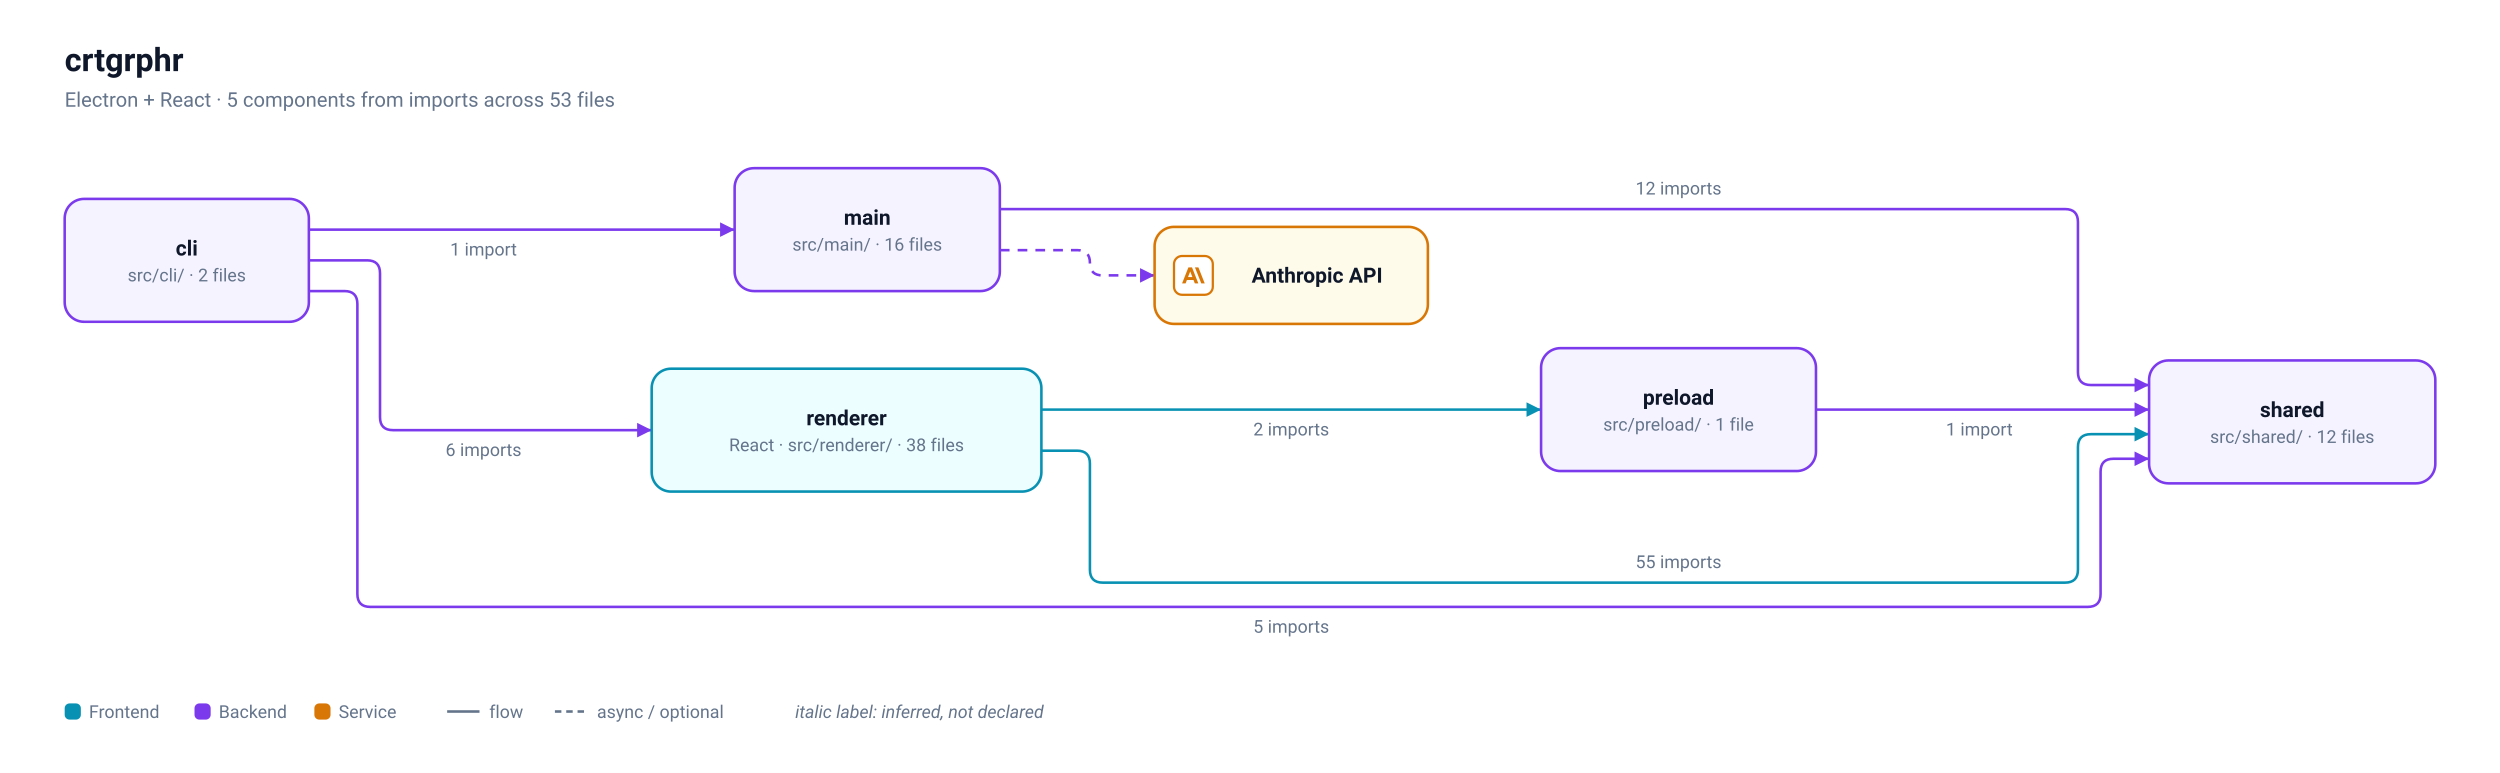
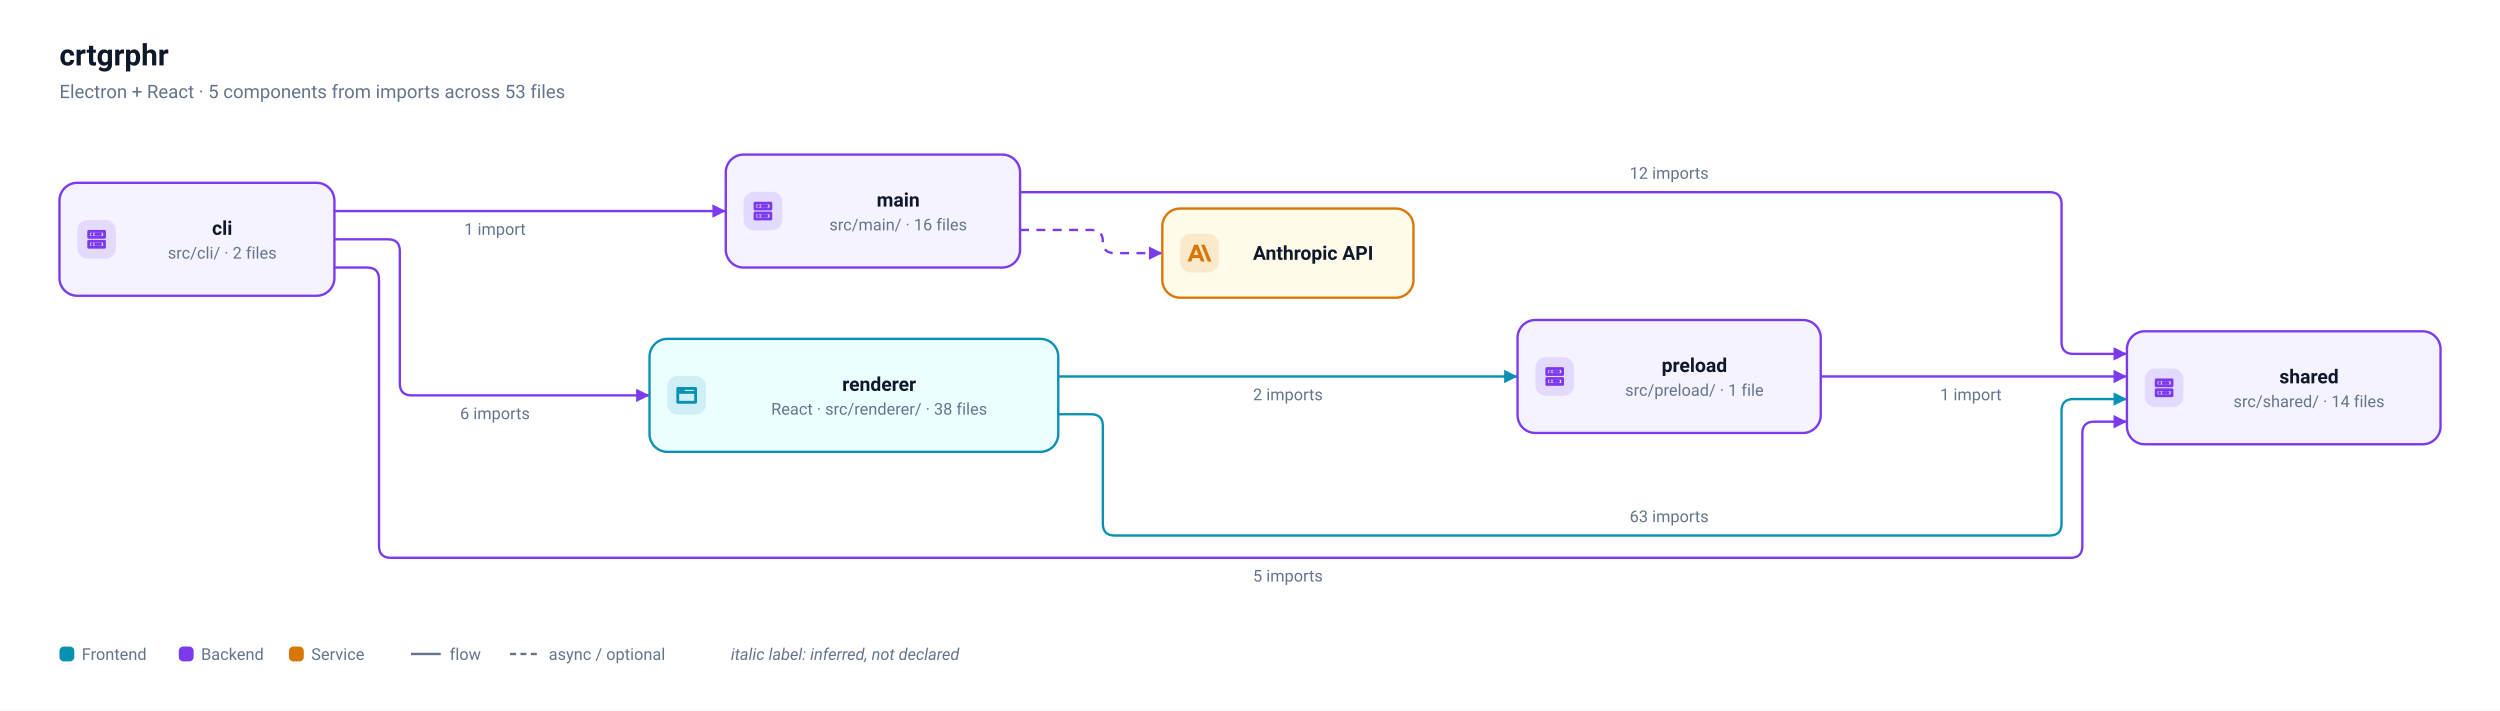
- <svg xmlns="http://www.w3.org/2000/svg" width="1546" height="478" viewBox="0 0 1546 478">
+ <svg xmlns="http://www.w3.org/2000/svg" width="1682" height="478" viewBox="0 0 1682 478">
  <defs>
    <marker id="arrow-0" viewBox="0 0 10 10" refX="10" refY="5" markerWidth="9" markerHeight="9" markerUnits="userSpaceOnUse" orient="auto">
      <path d="M0,0 L10,5 L0,10 z" fill="#7c3aed" />
    </marker>
    <marker id="arrow-1" viewBox="0 0 10 10" refX="10" refY="5" markerWidth="9" markerHeight="9" markerUnits="userSpaceOnUse" orient="auto">
      <path d="M0,0 L10,5 L0,10 z" fill="#0891b2" />
    </marker>
  </defs>
-   <rect width="1546" height="478" fill="#ffffff" />
+   <rect width="1682" height="478" fill="#ffffff" />
  <text x="40" y="44" fill="#0f172a" font-size="20" font-weight="700" font-family="ui-sans-serif, system-ui, -apple-system, Segoe UI, Roboto, sans-serif">crtgrphr</text>
  <text x="40" y="66" fill="#64748b" font-size="12.5" font-family="ui-sans-serif, system-ui, -apple-system, Segoe UI, Roboto, sans-serif">Electron + React · 5 components from imports across 53 files</text>
  <g data-edge="dir-src-cli-&gt;dir-src-main">
-     <path d="M191,142 L454.3,142" fill="none" stroke="#7c3aed" stroke-width="1.6" stroke-linejoin="round" marker-end="url(#arrow-0)" />
-     <rect x="269.4" y="145.5" width="59.3" height="17" rx="4" fill="#ffffff" fill-opacity="0.9" />
-     <text x="299" y="158" fill="#64748b" font-size="11" text-anchor="middle" font-family="ui-sans-serif, system-ui, -apple-system, Segoe UI, Roboto, sans-serif">1 import</text>
+     <path d="M225,142 L488.3,142" fill="none" stroke="#7c3aed" stroke-width="1.6" stroke-linejoin="round" marker-end="url(#arrow-0)" />
+     <rect x="303.4" y="145.5" width="59.3" height="17" rx="4" fill="#ffffff" fill-opacity="0.9" />
+     <text x="333" y="158" fill="#64748b" font-size="11" text-anchor="middle" font-family="ui-sans-serif, system-ui, -apple-system, Segoe UI, Roboto, sans-serif">1 import</text>
  </g>
  <g data-edge="dir-src-cli-&gt;dir-src-renderer">
-     <path d="M191,161 L227,161 Q235,161 235,169 L235,258 Q235,266 243,266 L403,266" fill="none" stroke="#7c3aed" stroke-width="1.6" stroke-linejoin="round" marker-end="url(#arrow-0)" />
-     <rect x="266.3" y="269.5" width="65.4" height="17" rx="4" fill="#ffffff" fill-opacity="0.9" />
-     <text x="299" y="282" fill="#64748b" font-size="11" text-anchor="middle" font-family="ui-sans-serif, system-ui, -apple-system, Segoe UI, Roboto, sans-serif">6 imports</text>
+     <path d="M225,161 L261,161 Q269,161 269,169 L269,258 Q269,266 277,266 L437,266" fill="none" stroke="#7c3aed" stroke-width="1.6" stroke-linejoin="round" marker-end="url(#arrow-0)" />
+     <rect x="300.3" y="269.5" width="65.4" height="17" rx="4" fill="#ffffff" fill-opacity="0.9" />
+     <text x="333" y="282" fill="#64748b" font-size="11" text-anchor="middle" font-family="ui-sans-serif, system-ui, -apple-system, Segoe UI, Roboto, sans-serif">6 imports</text>
  </g>
  <g data-edge="dir-src-cli-&gt;dir-src-shared">
-     <path d="M191,180 L213,180 Q221,180 221,188 L221,367.3 Q221,375.3 229,375.3 L1291,375.3 Q1299,375.3 1299,367.3 L1299,291.7 Q1299,283.7 1307,283.7 L1329,283.7" fill="none" stroke="#7c3aed" stroke-width="1.6" stroke-linejoin="round" marker-end="url(#arrow-0)" />
-     <rect x="765.8" y="378.8" width="65.4" height="17" rx="4" fill="#ffffff" fill-opacity="0.9" />
-     <text x="798.5" y="391.3" fill="#64748b" font-size="11" text-anchor="middle" font-family="ui-sans-serif, system-ui, -apple-system, Segoe UI, Roboto, sans-serif">5 imports</text>
+     <path d="M225,180 L247,180 Q255,180 255,188 L255,367.3 Q255,375.3 263,375.3 L1393,375.3 Q1401,375.3 1401,367.3 L1401,291.7 Q1401,283.7 1409,283.7 L1431,283.7" fill="none" stroke="#7c3aed" stroke-width="1.6" stroke-linejoin="round" marker-end="url(#arrow-0)" />
+     <rect x="833.8" y="378.8" width="65.4" height="17" rx="4" fill="#ffffff" fill-opacity="0.9" />
+     <text x="866.5" y="391.3" fill="#64748b" font-size="11" text-anchor="middle" font-family="ui-sans-serif, system-ui, -apple-system, Segoe UI, Roboto, sans-serif">5 imports</text>
  </g>
  <g data-edge="dir-src-main-&gt;dir-src-shared">
-     <path d="M618.3,129.3 L1277,129.3 Q1285,129.3 1285,137.3 L1285,230.1 Q1285,238.1 1293,238.1 L1329,238.1" fill="none" stroke="#7c3aed" stroke-width="1.6" stroke-linejoin="round" marker-end="url(#arrow-0)" />
-     <rect x="1002.2" y="107.8" width="71.6" height="17" rx="4" fill="#ffffff" fill-opacity="0.9" />
-     <text x="1038" y="120.3" fill="#64748b" font-size="11" text-anchor="middle" font-family="ui-sans-serif, system-ui, -apple-system, Segoe UI, Roboto, sans-serif">12 imports</text>
+     <path d="M686.3,129.3 L1379,129.3 Q1387,129.3 1387,137.3 L1387,230.1 Q1387,238.1 1395,238.1 L1431,238.1" fill="none" stroke="#7c3aed" stroke-width="1.6" stroke-linejoin="round" marker-end="url(#arrow-0)" />
+     <rect x="1087.2" y="107.8" width="71.6" height="17" rx="4" fill="#ffffff" fill-opacity="0.9" />
+     <text x="1123" y="120.3" fill="#64748b" font-size="11" text-anchor="middle" font-family="ui-sans-serif, system-ui, -apple-system, Segoe UI, Roboto, sans-serif">12 imports</text>
  </g>
  <g data-edge="dir-src-preload-&gt;dir-src-shared">
-     <path d="M1123,253.3 L1329,253.3" fill="none" stroke="#7c3aed" stroke-width="1.6" stroke-linejoin="round" marker-end="url(#arrow-0)" />
-     <rect x="1194.4" y="256.8" width="59.3" height="17" rx="4" fill="#ffffff" fill-opacity="0.9" />
-     <text x="1224" y="269.3" fill="#64748b" font-size="11" text-anchor="middle" font-family="ui-sans-serif, system-ui, -apple-system, Segoe UI, Roboto, sans-serif">1 import</text>
+     <path d="M1225,253.3 L1431,253.3" fill="none" stroke="#7c3aed" stroke-width="1.6" stroke-linejoin="round" marker-end="url(#arrow-0)" />
+     <rect x="1296.4" y="256.8" width="59.3" height="17" rx="4" fill="#ffffff" fill-opacity="0.9" />
+     <text x="1326" y="269.3" fill="#64748b" font-size="11" text-anchor="middle" font-family="ui-sans-serif, system-ui, -apple-system, Segoe UI, Roboto, sans-serif">1 import</text>
  </g>
  <g data-edge="dir-src-renderer-&gt;dir-src-preload">
-     <path d="M644,253.3 L953,253.3" fill="none" stroke="#0891b2" stroke-width="1.6" stroke-linejoin="round" marker-end="url(#arrow-1)" />
-     <rect x="765.8" y="256.8" width="65.4" height="17" rx="4" fill="#ffffff" fill-opacity="0.9" />
-     <text x="798.5" y="269.3" fill="#64748b" font-size="11" text-anchor="middle" font-family="ui-sans-serif, system-ui, -apple-system, Segoe UI, Roboto, sans-serif">2 imports</text>
+     <path d="M712,253.3 L1021,253.3" fill="none" stroke="#0891b2" stroke-width="1.6" stroke-linejoin="round" marker-end="url(#arrow-1)" />
+     <rect x="833.8" y="256.8" width="65.4" height="17" rx="4" fill="#ffffff" fill-opacity="0.9" />
+     <text x="866.5" y="269.3" fill="#64748b" font-size="11" text-anchor="middle" font-family="ui-sans-serif, system-ui, -apple-system, Segoe UI, Roboto, sans-serif">2 imports</text>
  </g>
  <g data-edge="dir-src-renderer-&gt;dir-src-shared">
-     <path d="M644,278.7 L666,278.7 Q674,278.7 674,286.7 L674,352.3 Q674,360.3 682,360.3 L1277,360.3 Q1285,360.3 1285,352.3 L1285,276.5 Q1285,268.5 1293,268.5 L1329,268.5" fill="none" stroke="#0891b2" stroke-width="1.6" stroke-linejoin="round" marker-end="url(#arrow-1)" />
-     <rect x="1002.2" y="338.8" width="71.6" height="17" rx="4" fill="#ffffff" fill-opacity="0.9" />
-     <text x="1038" y="351.3" fill="#64748b" font-size="11" text-anchor="middle" font-family="ui-sans-serif, system-ui, -apple-system, Segoe UI, Roboto, sans-serif">55 imports</text>
+     <path d="M712,278.7 L734,278.7 Q742,278.7 742,286.7 L742,352.3 Q742,360.3 750,360.3 L1379,360.3 Q1387,360.3 1387,352.3 L1387,276.5 Q1387,268.5 1395,268.5 L1431,268.5" fill="none" stroke="#0891b2" stroke-width="1.6" stroke-linejoin="round" marker-end="url(#arrow-1)" />
+     <rect x="1087.2" y="338.8" width="71.6" height="17" rx="4" fill="#ffffff" fill-opacity="0.9" />
+     <text x="1123" y="351.3" fill="#64748b" font-size="11" text-anchor="middle" font-family="ui-sans-serif, system-ui, -apple-system, Segoe UI, Roboto, sans-serif">63 imports</text>
  </g>
  <g data-edge="dir-src-main-&gt;anthropic-api">
-     <path d="M618.3,154.7 L666.2,154.7 Q674,154.7 674,162.5 L674,162.5 Q674,170.3 681.8,170.3 L714,170.3" fill="none" stroke="#7c3aed" stroke-width="1.6" stroke-dasharray="6 5" stroke-linejoin="round" marker-end="url(#arrow-0)" />
+     <path d="M686.3,154.7 L734.2,154.7 Q742,154.7 742,162.5 L742,162.5 Q742,170.3 749.8,170.3 L782,170.3" fill="none" stroke="#7c3aed" stroke-width="1.6" stroke-dasharray="6 5" stroke-linejoin="round" marker-end="url(#arrow-0)" />
  </g>
-   <g data-node="dir-src-cli" data-shape="rounded" data-box="40,123,151,76" transform="translate(40,123)">
-     <path d="M12,0 H139 A12,12 0 0 1 151,12 V64 A12,12 0 0 1 139,76 H12 A12,12 0 0 1 0,64 V12 A12,12 0 0 1 12,0 Z" fill="#f5f3ff" stroke="#7c3aed" stroke-width="1.6" />
-     <text x="75.5" y="35" fill="#0f172a" font-size="13" font-weight="600" text-anchor="middle" font-family="ui-sans-serif, system-ui, -apple-system, Segoe UI, Roboto, sans-serif">cli</text>
-     <text x="75.5" y="51" fill="#64748b" font-size="11" text-anchor="middle" font-family="ui-sans-serif, system-ui, -apple-system, Segoe UI, Roboto, sans-serif">src/cli/ · 2 files</text>
+   <g data-node="dir-src-cli" data-shape="rounded" data-box="40,123,185,76" transform="translate(40,123)">
+     <path d="M12,0 H173 A12,12 0 0 1 185,12 V64 A12,12 0 0 1 173,76 H12 A12,12 0 0 1 0,64 V12 A12,12 0 0 1 12,0 Z" fill="#f5f3ff" stroke="#7c3aed" stroke-width="1.6" />
+     <rect x="12" y="25" width="26" height="26" rx="7" fill="#7c3aed" fill-opacity="0.14" />
+     <path data-role-icon="backend" d="M4 4h16v6H4Z M4 14h16v6H4Z M7.5 7h0 M7.5 17h0 M11 7h5 M11 17h5" fill="none" stroke="#7c3aed" stroke-width="2.85" stroke-linecap="round" stroke-linejoin="round" transform="translate(17,30) scale(0.6667)" />
+     <text x="109.5" y="35" fill="#0f172a" font-size="13" font-weight="600" text-anchor="middle" font-family="ui-sans-serif, system-ui, -apple-system, Segoe UI, Roboto, sans-serif">cli</text>
+     <text x="109.5" y="51" fill="#64748b" font-size="11" text-anchor="middle" font-family="ui-sans-serif, system-ui, -apple-system, Segoe UI, Roboto, sans-serif">src/cli/ · 2 files</text>
  </g>
-   <g data-node="dir-src-main" data-shape="rounded" data-box="454.3,104,164,76" transform="translate(454.3,104)">
-     <path d="M12,0 H152 A12,12 0 0 1 164,12 V64 A12,12 0 0 1 152,76 H12 A12,12 0 0 1 0,64 V12 A12,12 0 0 1 12,0 Z" fill="#f5f3ff" stroke="#7c3aed" stroke-width="1.6" />
-     <text x="82" y="35" fill="#0f172a" font-size="13" font-weight="600" text-anchor="middle" font-family="ui-sans-serif, system-ui, -apple-system, Segoe UI, Roboto, sans-serif">main</text>
-     <text x="82" y="51" fill="#64748b" font-size="11" text-anchor="middle" font-family="ui-sans-serif, system-ui, -apple-system, Segoe UI, Roboto, sans-serif">src/main/ · 16 files</text>
+   <g data-node="dir-src-main" data-shape="rounded" data-box="488.3,104,198,76" transform="translate(488.3,104)">
+     <path d="M12,0 H186 A12,12 0 0 1 198,12 V64 A12,12 0 0 1 186,76 H12 A12,12 0 0 1 0,64 V12 A12,12 0 0 1 12,0 Z" fill="#f5f3ff" stroke="#7c3aed" stroke-width="1.6" />
+     <rect x="12" y="25" width="26" height="26" rx="7" fill="#7c3aed" fill-opacity="0.14" />
+     <path data-role-icon="backend" d="M4 4h16v6H4Z M4 14h16v6H4Z M7.5 7h0 M7.5 17h0 M11 7h5 M11 17h5" fill="none" stroke="#7c3aed" stroke-width="2.85" stroke-linecap="round" stroke-linejoin="round" transform="translate(17,30) scale(0.6667)" />
+     <text x="116" y="35" fill="#0f172a" font-size="13" font-weight="600" text-anchor="middle" font-family="ui-sans-serif, system-ui, -apple-system, Segoe UI, Roboto, sans-serif">main</text>
+     <text x="116" y="51" fill="#64748b" font-size="11" text-anchor="middle" font-family="ui-sans-serif, system-ui, -apple-system, Segoe UI, Roboto, sans-serif">src/main/ · 16 files</text>
  </g>
-   <g data-node="dir-src-preload" data-shape="rounded" data-box="953,215.3,170,76" transform="translate(953,215.3)">
-     <path d="M12,0 H158 A12,12 0 0 1 170,12 V64 A12,12 0 0 1 158,76 H12 A12,12 0 0 1 0,64 V12 A12,12 0 0 1 12,0 Z" fill="#f5f3ff" stroke="#7c3aed" stroke-width="1.6" />
-     <text x="85" y="35" fill="#0f172a" font-size="13" font-weight="600" text-anchor="middle" font-family="ui-sans-serif, system-ui, -apple-system, Segoe UI, Roboto, sans-serif">preload</text>
-     <text x="85" y="51" fill="#64748b" font-size="11" text-anchor="middle" font-family="ui-sans-serif, system-ui, -apple-system, Segoe UI, Roboto, sans-serif">src/preload/ · 1 file</text>
+   <g data-node="dir-src-preload" data-shape="rounded" data-box="1021,215.3,204,76" transform="translate(1021,215.3)">
+     <path d="M12,0 H192 A12,12 0 0 1 204,12 V64 A12,12 0 0 1 192,76 H12 A12,12 0 0 1 0,64 V12 A12,12 0 0 1 12,0 Z" fill="#f5f3ff" stroke="#7c3aed" stroke-width="1.6" />
+     <rect x="12" y="25" width="26" height="26" rx="7" fill="#7c3aed" fill-opacity="0.14" />
+     <path data-role-icon="backend" d="M4 4h16v6H4Z M4 14h16v6H4Z M7.5 7h0 M7.5 17h0 M11 7h5 M11 17h5" fill="none" stroke="#7c3aed" stroke-width="2.85" stroke-linecap="round" stroke-linejoin="round" transform="translate(17,30) scale(0.6667)" />
+     <text x="119" y="35" fill="#0f172a" font-size="13" font-weight="600" text-anchor="middle" font-family="ui-sans-serif, system-ui, -apple-system, Segoe UI, Roboto, sans-serif">preload</text>
+     <text x="119" y="51" fill="#64748b" font-size="11" text-anchor="middle" font-family="ui-sans-serif, system-ui, -apple-system, Segoe UI, Roboto, sans-serif">src/preload/ · 1 file</text>
  </g>
-   <g data-node="dir-src-renderer" data-shape="rounded" data-box="403,228,241,76" transform="translate(403,228)">
-     <path d="M12,0 H229 A12,12 0 0 1 241,12 V64 A12,12 0 0 1 229,76 H12 A12,12 0 0 1 0,64 V12 A12,12 0 0 1 12,0 Z" fill="#ecfeff" stroke="#0891b2" stroke-width="1.6" />
-     <text x="120.5" y="35" fill="#0f172a" font-size="13" font-weight="600" text-anchor="middle" font-family="ui-sans-serif, system-ui, -apple-system, Segoe UI, Roboto, sans-serif">renderer</text>
-     <text x="120.5" y="51" fill="#64748b" font-size="11" text-anchor="middle" font-family="ui-sans-serif, system-ui, -apple-system, Segoe UI, Roboto, sans-serif">React · src/renderer/ · 38 files</text>
+   <g data-node="dir-src-renderer" data-shape="rounded" data-box="437,228,275,76" transform="translate(437,228)">
+     <path d="M12,0 H263 A12,12 0 0 1 275,12 V64 A12,12 0 0 1 263,76 H12 A12,12 0 0 1 0,64 V12 A12,12 0 0 1 12,0 Z" fill="#ecfeff" stroke="#0891b2" stroke-width="1.6" />
+     <rect x="12" y="25" width="26" height="26" rx="7" fill="#0891b2" fill-opacity="0.14" />
+     <path data-role-icon="frontend" d="M3 5h18v14H3Z M3 9h18 M6 7h0 M8.5 7h0" fill="none" stroke="#0891b2" stroke-width="2.85" stroke-linecap="round" stroke-linejoin="round" transform="translate(17,30) scale(0.6667)" />
+     <text x="154.5" y="35" fill="#0f172a" font-size="13" font-weight="600" text-anchor="middle" font-family="ui-sans-serif, system-ui, -apple-system, Segoe UI, Roboto, sans-serif">renderer</text>
+     <text x="154.5" y="51" fill="#64748b" font-size="11" text-anchor="middle" font-family="ui-sans-serif, system-ui, -apple-system, Segoe UI, Roboto, sans-serif">React · src/renderer/ · 38 files</text>
  </g>
-   <g data-node="dir-src-shared" data-shape="rounded" data-box="1329,222.9,177,76" transform="translate(1329,222.9)">
-     <path d="M12,0 H165 A12,12 0 0 1 177,12 V64 A12,12 0 0 1 165,76 H12 A12,12 0 0 1 0,64 V12 A12,12 0 0 1 12,0 Z" fill="#f5f3ff" stroke="#7c3aed" stroke-width="1.6" />
-     <text x="88.5" y="35" fill="#0f172a" font-size="13" font-weight="600" text-anchor="middle" font-family="ui-sans-serif, system-ui, -apple-system, Segoe UI, Roboto, sans-serif">shared</text>
-     <text x="88.5" y="51" fill="#64748b" font-size="11" text-anchor="middle" font-family="ui-sans-serif, system-ui, -apple-system, Segoe UI, Roboto, sans-serif">src/shared/ · 12 files</text>
+   <g data-node="dir-src-shared" data-shape="rounded" data-box="1431,222.9,211,76" transform="translate(1431,222.9)">
+     <path d="M12,0 H199 A12,12 0 0 1 211,12 V64 A12,12 0 0 1 199,76 H12 A12,12 0 0 1 0,64 V12 A12,12 0 0 1 12,0 Z" fill="#f5f3ff" stroke="#7c3aed" stroke-width="1.6" />
+     <rect x="12" y="25" width="26" height="26" rx="7" fill="#7c3aed" fill-opacity="0.14" />
+     <path data-role-icon="backend" d="M4 4h16v6H4Z M4 14h16v6H4Z M7.5 7h0 M7.5 17h0 M11 7h5 M11 17h5" fill="none" stroke="#7c3aed" stroke-width="2.85" stroke-linecap="round" stroke-linejoin="round" transform="translate(17,30) scale(0.6667)" />
+     <text x="122.5" y="35" fill="#0f172a" font-size="13" font-weight="600" text-anchor="middle" font-family="ui-sans-serif, system-ui, -apple-system, Segoe UI, Roboto, sans-serif">shared</text>
+     <text x="122.5" y="51" fill="#64748b" font-size="11" text-anchor="middle" font-family="ui-sans-serif, system-ui, -apple-system, Segoe UI, Roboto, sans-serif">src/shared/ · 14 files</text>
  </g>
-   <g data-node="anthropic-api" data-shape="rounded" data-box="714,140.3,169,60" transform="translate(714,140.3)">
+   <g data-node="anthropic-api" data-shape="rounded" data-box="782,140.3,169,60" transform="translate(782,140.3)">
    <path d="M12,0 H157 A12,12 0 0 1 169,12 V48 A12,12 0 0 1 157,60 H12 A12,12 0 0 1 0,48 V12 A12,12 0 0 1 12,0 Z" fill="#fffbeb" stroke="#d97706" stroke-width="1.6" />
-     <rect x="12" y="18" width="24" height="24" rx="5" fill="#ffffff" stroke="#d97706" stroke-width="1.4" />
-     <path data-brand="anthropic" d="M17.304 3.541h-3.672l6.696 16.918H24Zm-10.608 0L0 20.459h3.744l1.369-3.553h7.005l1.369 3.553h3.744L10.536 3.541Zm-.371 10.223 2.291-5.946 2.291 5.946Z" fill="#d97706" transform="translate(17,23) scale(0.5833)" />
-     <text x="100.5" y="34.5" fill="#0f172a" font-size="13" font-weight="600" text-anchor="middle" font-family="ui-sans-serif, system-ui, -apple-system, Segoe UI, Roboto, sans-serif">Anthropic API</text>
+     <rect x="12" y="17" width="26" height="26" rx="7" fill="#d97706" fill-opacity="0.14" />
+     <path data-brand="anthropic" d="M17.304 3.541h-3.672l6.696 16.918H24Zm-10.608 0L0 20.459h3.744l1.369-3.553h7.005l1.369 3.553h3.744L10.536 3.541Zm-.371 10.223 2.291-5.946 2.291 5.946Z" fill="#d97706" transform="translate(17,22) scale(0.6667)" />
+     <text x="101.5" y="34.5" fill="#0f172a" font-size="13" font-weight="600" text-anchor="middle" font-family="ui-sans-serif, system-ui, -apple-system, Segoe UI, Roboto, sans-serif">Anthropic API</text>
  </g>
  <g data-legend="">
    <rect x="40" y="435" width="10" height="10" rx="3" fill="#0891b2" />
    <text x="55" y="444" fill="#64748b" font-size="11" font-family="ui-sans-serif, system-ui, -apple-system, Segoe UI, Roboto, sans-serif">Frontend</text>
    <rect x="120.28" y="435" width="10" height="10" rx="3" fill="#7c3aed" />
    <text x="135.28" y="444" fill="#64748b" font-size="11" font-family="ui-sans-serif, system-ui, -apple-system, Segoe UI, Roboto, sans-serif">Backend</text>
    <rect x="194.4" y="435" width="10" height="10" rx="3" fill="#d97706" />
    <text x="209.4" y="444" fill="#64748b" font-size="11" font-family="ui-sans-serif, system-ui, -apple-system, Segoe UI, Roboto, sans-serif">Service</text>
    <line x1="276.52" y1="440" x2="296.52" y2="440" stroke="#64748b" stroke-width="1.6" />
    <text x="302.52" y="444" fill="#64748b" font-size="11" font-family="ui-sans-serif, system-ui, -apple-system, Segoe UI, Roboto, sans-serif">flow</text>
    <line x1="343.16" y1="440" x2="363.16" y2="440" stroke="#64748b" stroke-width="1.6" stroke-dasharray="4 3" />
    <text x="369.16" y="444" fill="#64748b" font-size="11" font-family="ui-sans-serif, system-ui, -apple-system, Segoe UI, Roboto, sans-serif">async / optional</text>
    <text x="491.72" y="444" fill="#64748b" font-size="11" font-style="italic" font-family="ui-sans-serif, system-ui, -apple-system, Segoe UI, Roboto, sans-serif">italic label: inferred, not declared</text>
  </g>
</svg>
